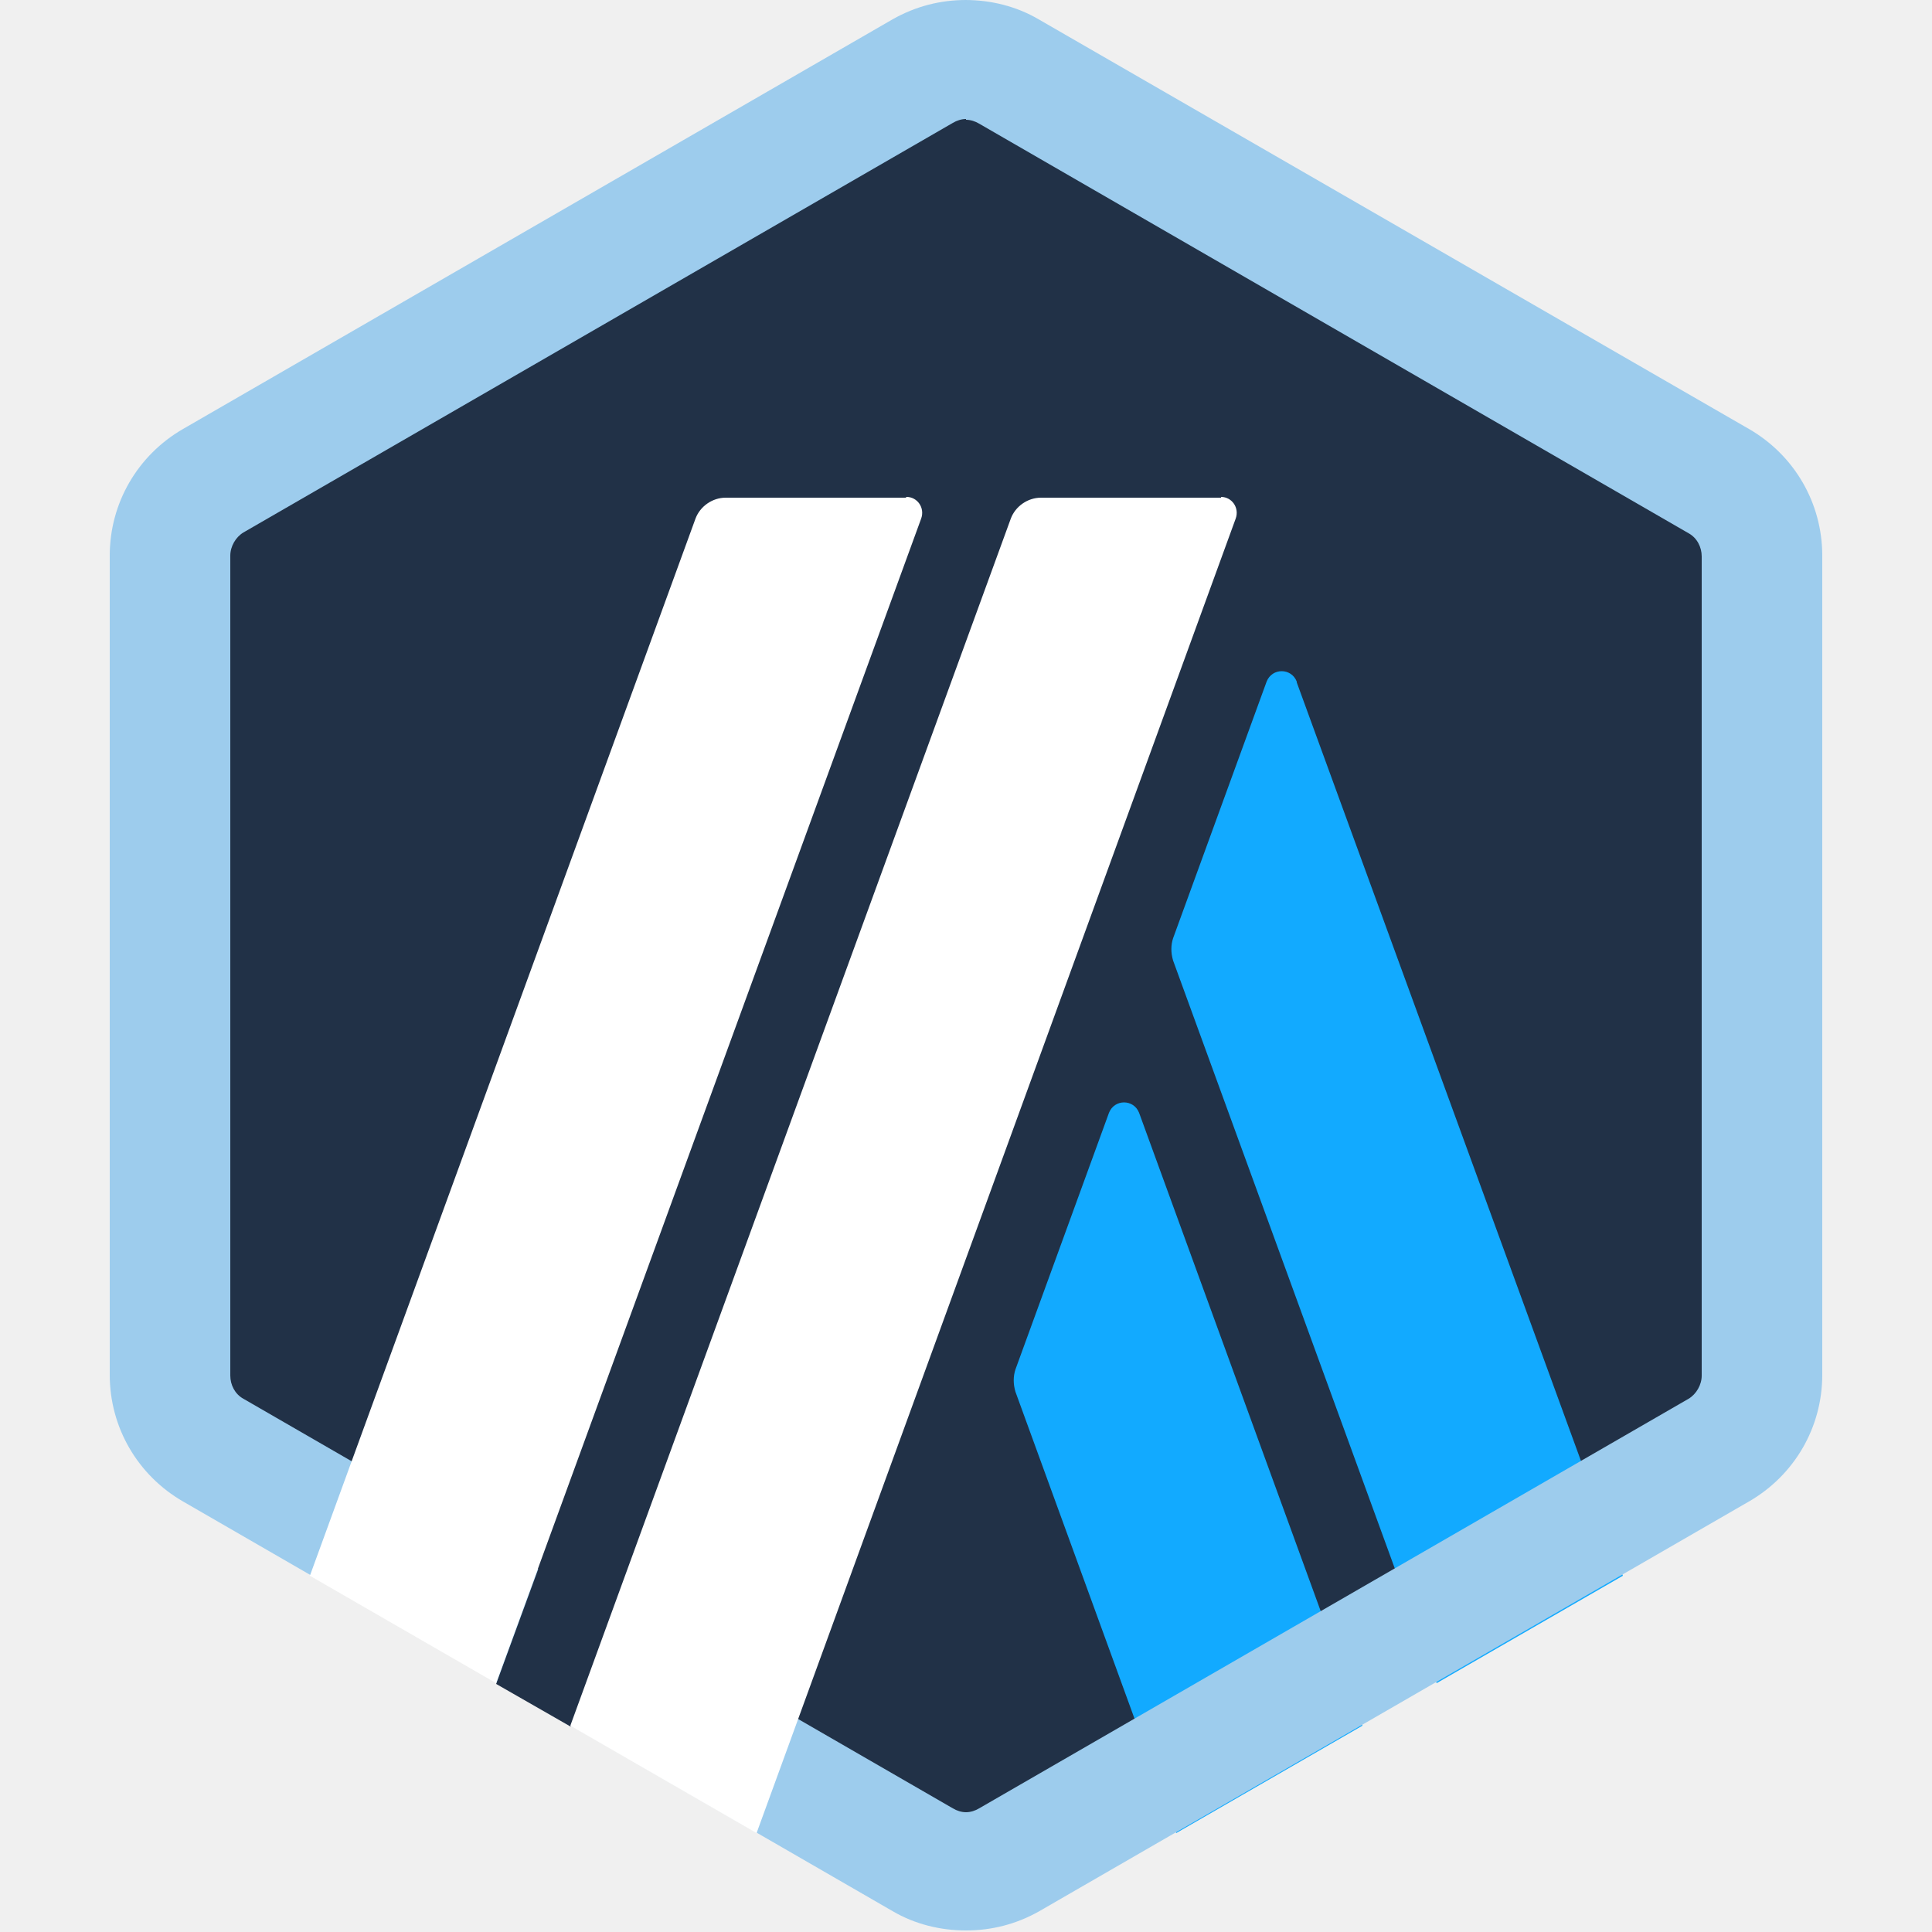
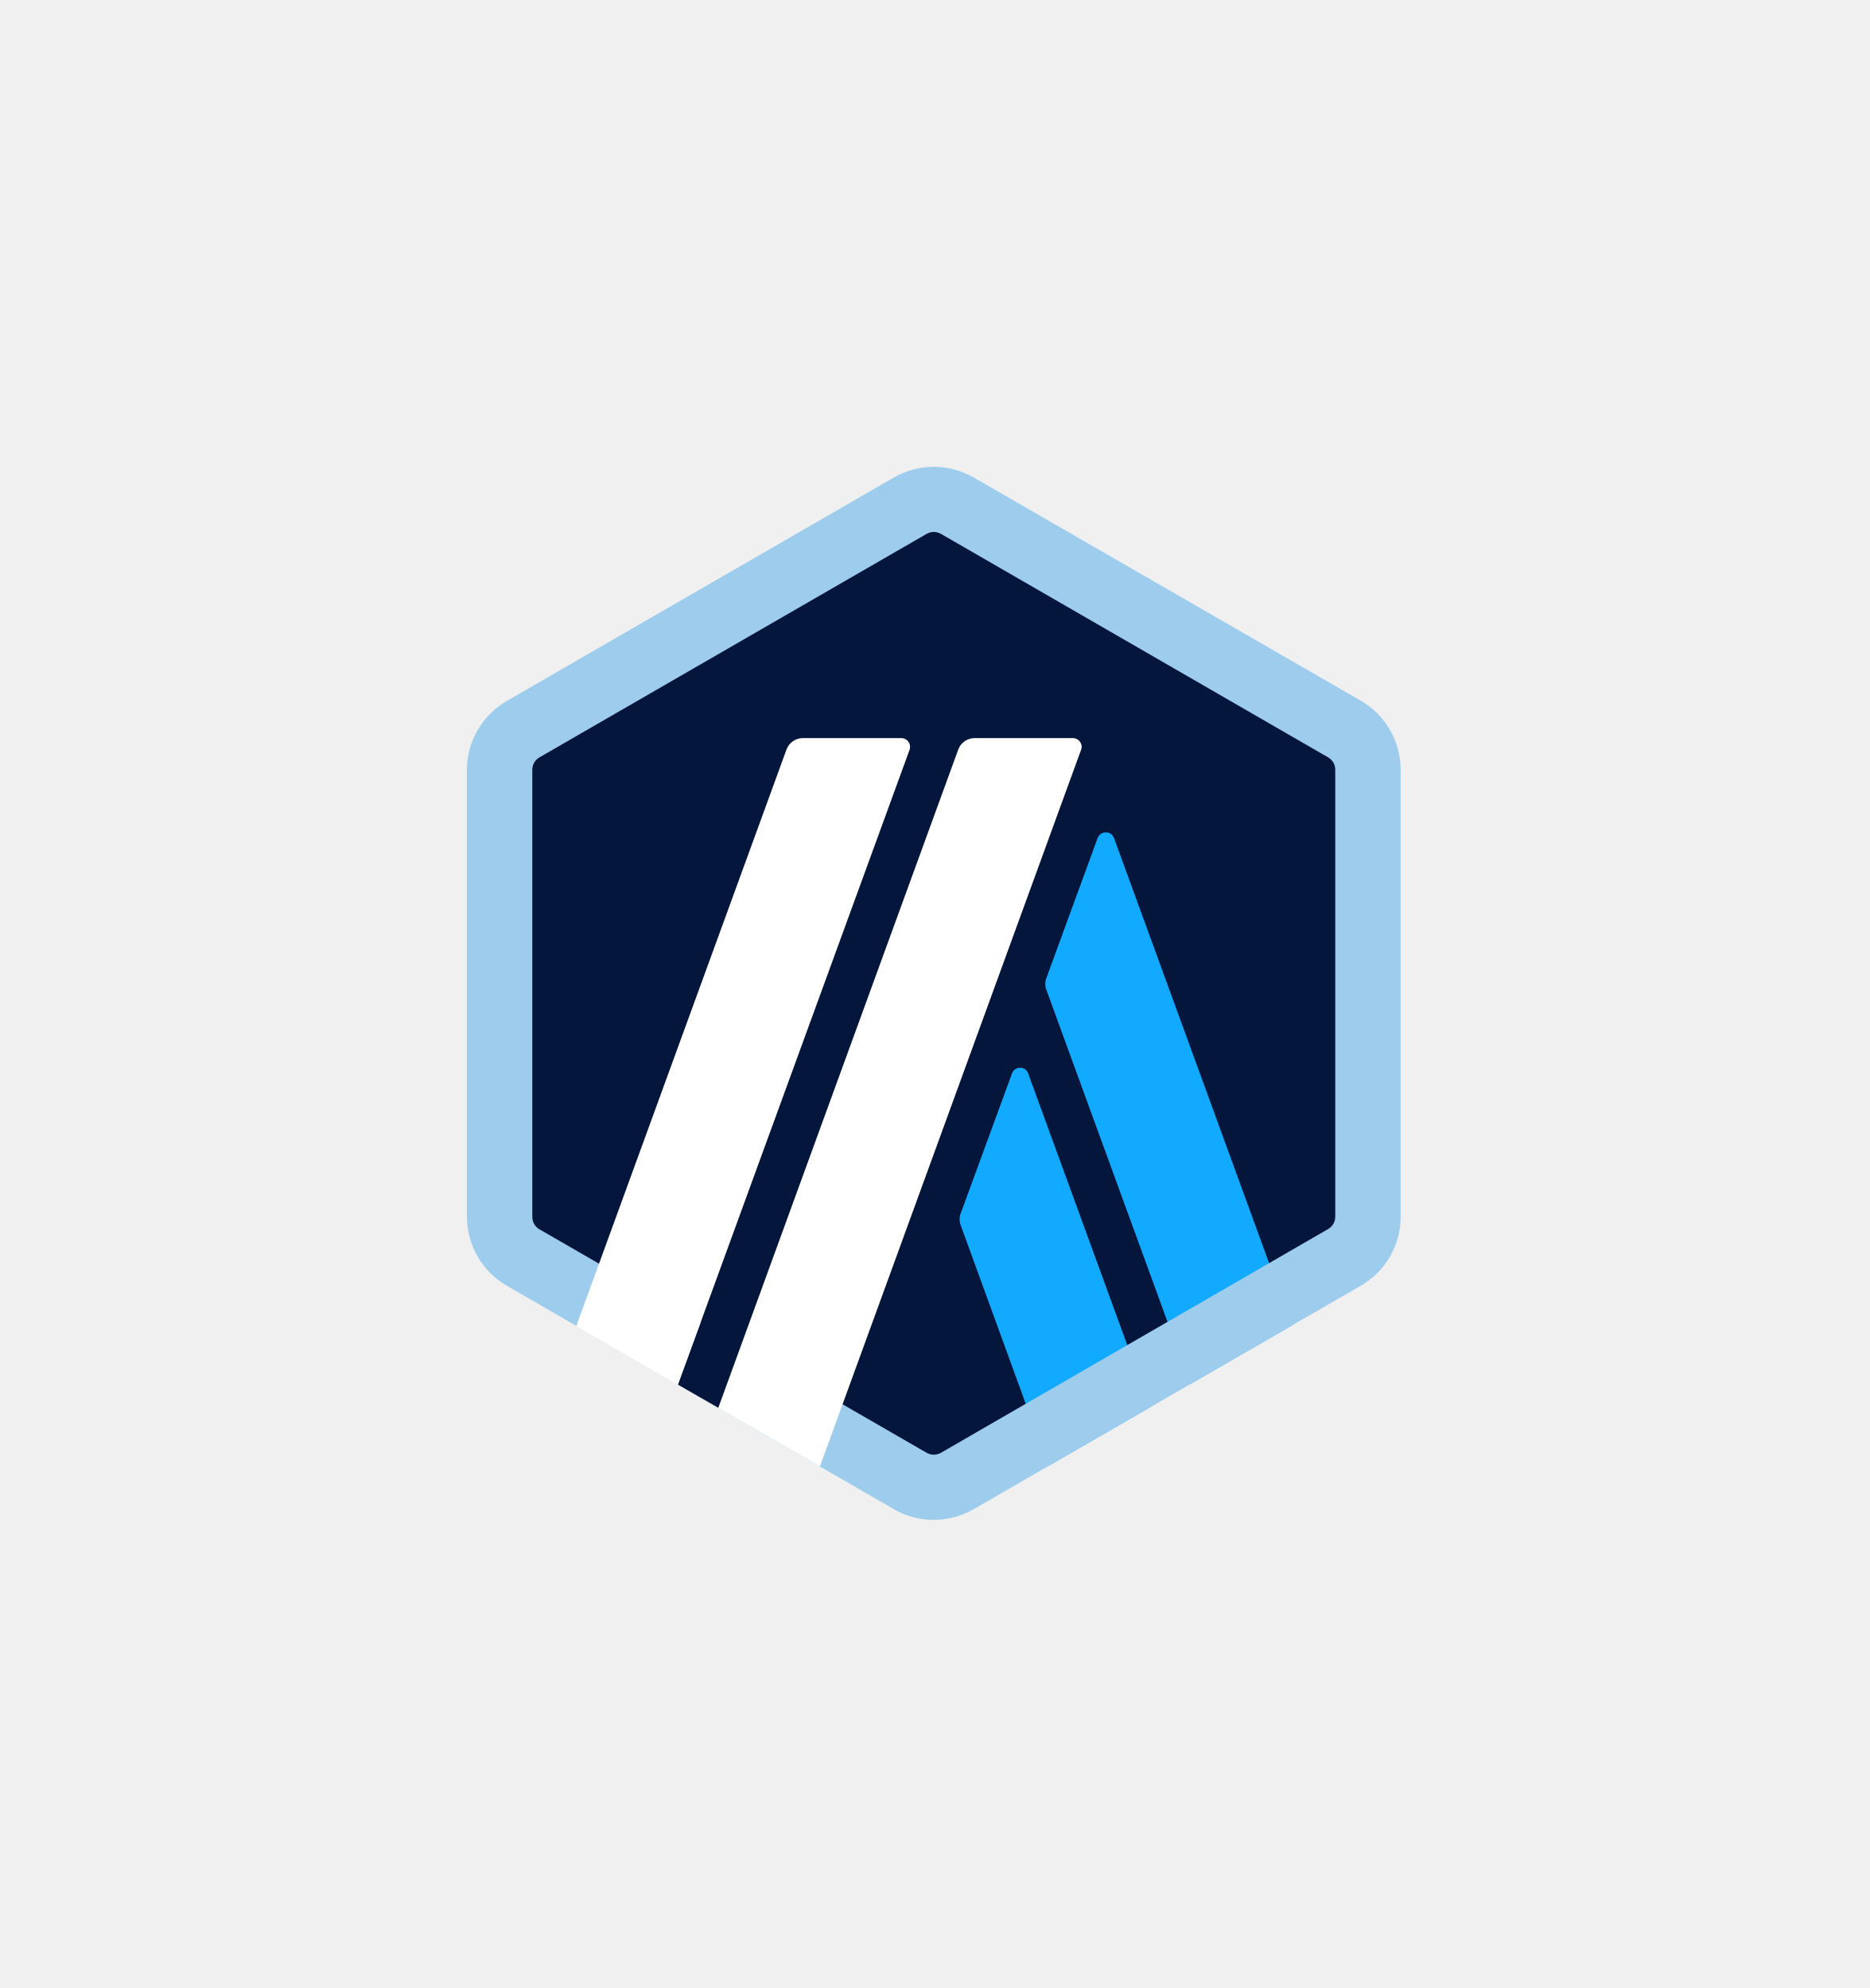
- <svg xmlns="http://www.w3.org/2000/svg" version="1.1" id="Layer_1" x="0px" y="0px" viewBox="0 0 2500 2500" style="enable-background:new 0 0 2500 2500;" xml:space="preserve">
-   <style type="text/css">
- 	.st0{fill:none;}
- 	.st1{fill:#213147;}
- 	.st2{fill:#12AAFF;}
- 	.st3{fill:#9DCCED;}
- 	.st4{fill:#FFFFFF;}
- </style>
-   <g id="Layer_x0020_1">
-     <g id="_2405588477232">
-       <rect class="st0" width="2500" height="2500" />
-       <g>
-         <g>
-           <path class="st1" d="M226,760v980c0,63,33,120,88,152l849,490c54,31,121,31,175,0l849-490c54-31,88-89,88-152V760      c0-63-33-120-88-152l-849-490c-54-31-121-31-175,0L314,608c-54,31-87,89-87,152H226z" />
-           <g>
-             <g>
-               <g>
-                 <path class="st2" d="M1435,1440l-121,332c-3,9-3,19,0,29l208,571l241-139l-289-793C1467,1422,1442,1422,1435,1440z" />
-               </g>
-               <g>
-                 <path class="st2" d="M1678,882c-7-18-32-18-39,0l-121,332c-3,9-3,19,0,29l341,935l241-139L1678,883V882z" />
-               </g>
-             </g>
-           </g>
-           <g>
-             <path class="st3" d="M1250,155c6,0,12,2,17,5l918,530c11,6,17,18,17,30v1060c0,12-7,24-17,30l-918,530c-5,3-11,5-17,5       s-12-2-17-5l-918-530c-11-6-17-18-17-30V719c0-12,7-24,17-30l918-530c5-3,11-5,17-5l0,0V155z M1250,0c-33,0-65,8-95,25L237,555       c-59,34-95,96-95,164v1060c0,68,36,130,95,164l918,530c29,17,62,25,95,25s65-8,95-25l918-530c59-34,95-96,95-164V719       c0-68-36-130-95-164L1344,25c-29-17-62-25-95-25l0,0H1250z" />
-           </g>
-           <polygon class="st1" points="642,2179 727,1947 897,2088 738,2234     " />
-           <g>
-             <path class="st4" d="M1172,644H939c-17,0-33,11-39,27L401,2039l241,139l550-1507c5-14-5-28-19-28L1172,644z" />
-             <path class="st4" d="M1580,644h-233c-17,0-33,11-39,27L738,2233l241,139l620-1701c5-14-5-28-19-28V644z" />
-           </g>
-         </g>
-       </g>
+ <svg xmlns="http://www.w3.org/2000/svg" id="Layer_1" version="1.1" viewBox="0 0 741.07 788.07">
+   <defs>
+     <style>
+       .st0 {
+         fill: none;
+       }
+ 
+       .st1 {
+         fill: #12aaff;
+       }
+ 
+       .st2 {
+         fill: #fff;
+       }
+ 
+       .st3 {
+         fill: #05163d;
+       }
+ 
+       .st4 {
+         fill: #9dcced;
+       }
+ 
+       .st5 {
+         clip-path: url(#clippath);
+       }
+     </style>
+     <clipPath id="clippath">
+       <rect class="st0" x="185.04" y="185.04" width="370.07" height="417.47" />
+     </clipPath>
+   </defs>
+   <g class="st5">
+     <g>
+       <path class="st3" d="M199.08,311.99v163.76c0,10.39,5.54,20.09,14.64,25.23l141.7,81.83c9.01,5.24,20.19,5.24,29.19,0l141.79-81.83c9.01-5.24,14.64-14.84,14.64-25.23v-163.76c0-10.39-5.54-20.09-14.64-25.33l-141.79-81.83c-9-5.24-20.18-5.24-29.19,0l-141.79,81.83c-8.91,5.24-14.55,14.84-14.55,25.33Z" />
+       <path class="st1" d="M401.04,425.58l-20.29,55.41c-.59,1.48-.59,3.26,0,4.75l34.73,95.39,40.27-23.25-48.29-132.39c-1.09-2.97-5.34-2.97-6.43.1Z" />
+       <path class="st1" d="M441.51,332.27c-1.09-3.07-5.34-3.07-6.53,0l-20.28,55.41c-.59,1.58-.59,3.26,0,4.75l57,156.24,40.27-23.25-70.45-193.15Z" />
+       <path class="st4" d="M370.07,210.86c.99,0,1.98.3,2.87.79l153.37,88.56c1.78.99,2.87,2.87,2.87,4.95v177.12c0,2.08-1.09,3.96-2.87,4.95l-153.37,88.66c-.89.49-1.88.79-2.87.79s-1.98-.3-2.87-.79l-153.37-88.56c-1.78-.99-2.87-2.87-2.87-4.95v-177.22c0-2.08,1.09-3.96,2.87-4.95l153.37-88.56c.89-.49,1.88-.79,2.87-.79ZM370.07,185.04c-5.44,0-10.98,1.48-15.83,4.25l-153.37,88.56c-9.7,5.64-15.83,16.03-15.83,27.31v177.12c0,11.28,6.04,21.77,15.83,27.41l153.37,88.56c4.85,2.87,10.29,4.25,15.83,4.25s10.98-1.48,15.83-4.25l153.37-88.56c9.8-5.64,15.83-16.03,15.83-27.41v-177.12c0-11.28-6.04-21.77-15.83-27.41l-153.37-88.46c-4.95-2.77-10.39-4.25-15.83-4.25Z" />
+       <path class="st3" d="M268.64,548.87l14.15-38.59,28.3,23.55-26.42,24.24-16.03-9.2Z" />
+       <path class="st2" d="M357.11,292.59h-38.89c-2.87,0-5.54,1.78-6.53,4.55l-83.32,228.57,40.27,23.25,91.83-251.73c.79-2.28-.89-4.65-3.37-4.65Z" />
+       <path class="st2" d="M425.18,292.59h-38.89c-2.87,0-5.54,1.78-6.53,4.55l-95.09,260.93,40.27,23.25,103.5-284.08c.89-2.28-.89-4.65-3.27-4.65Z" />
    </g>
  </g>
</svg>
